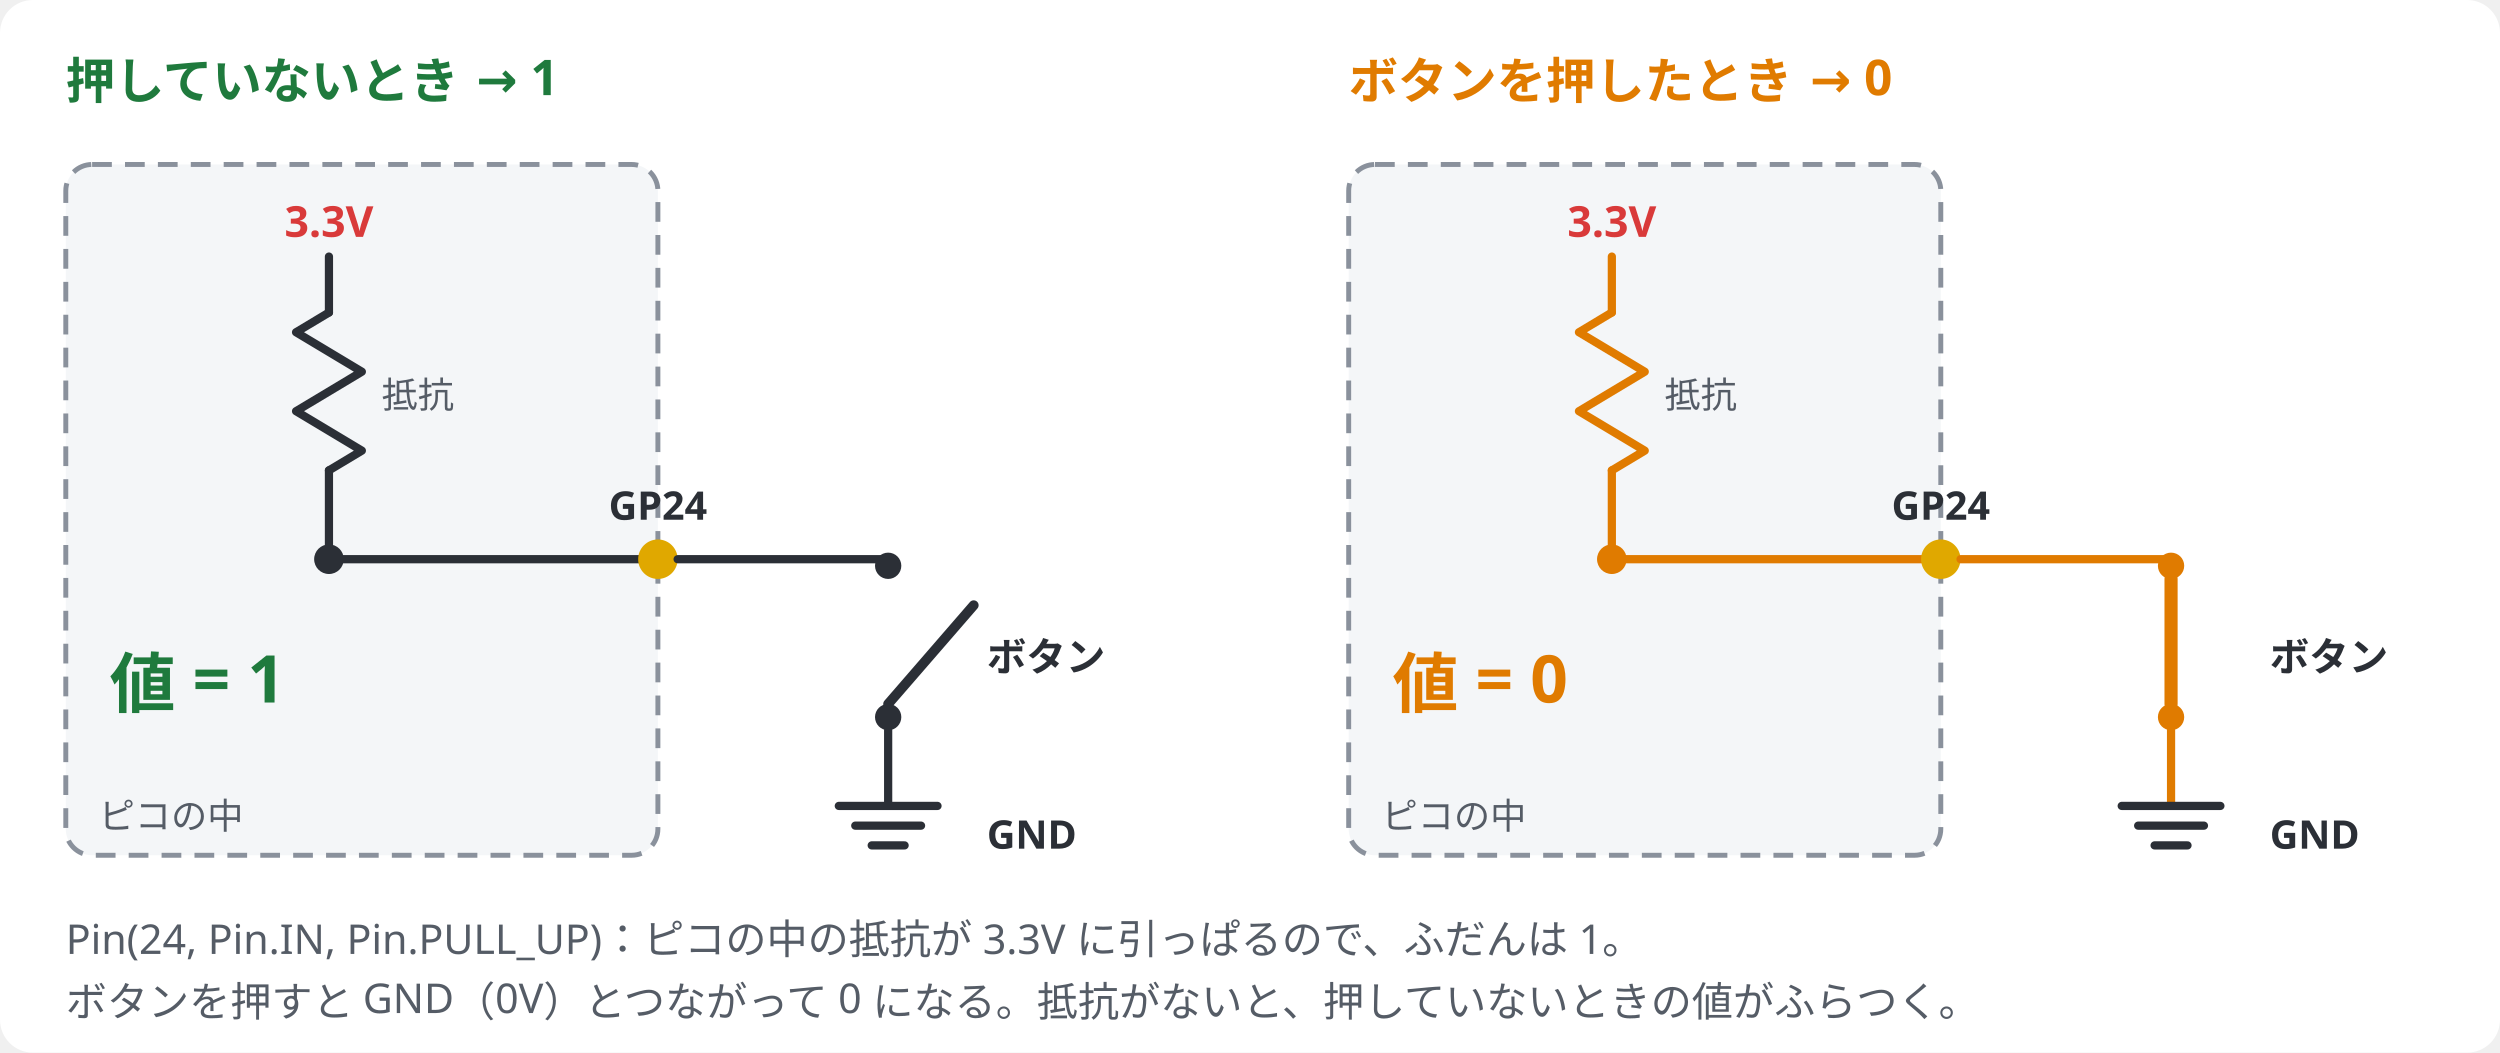
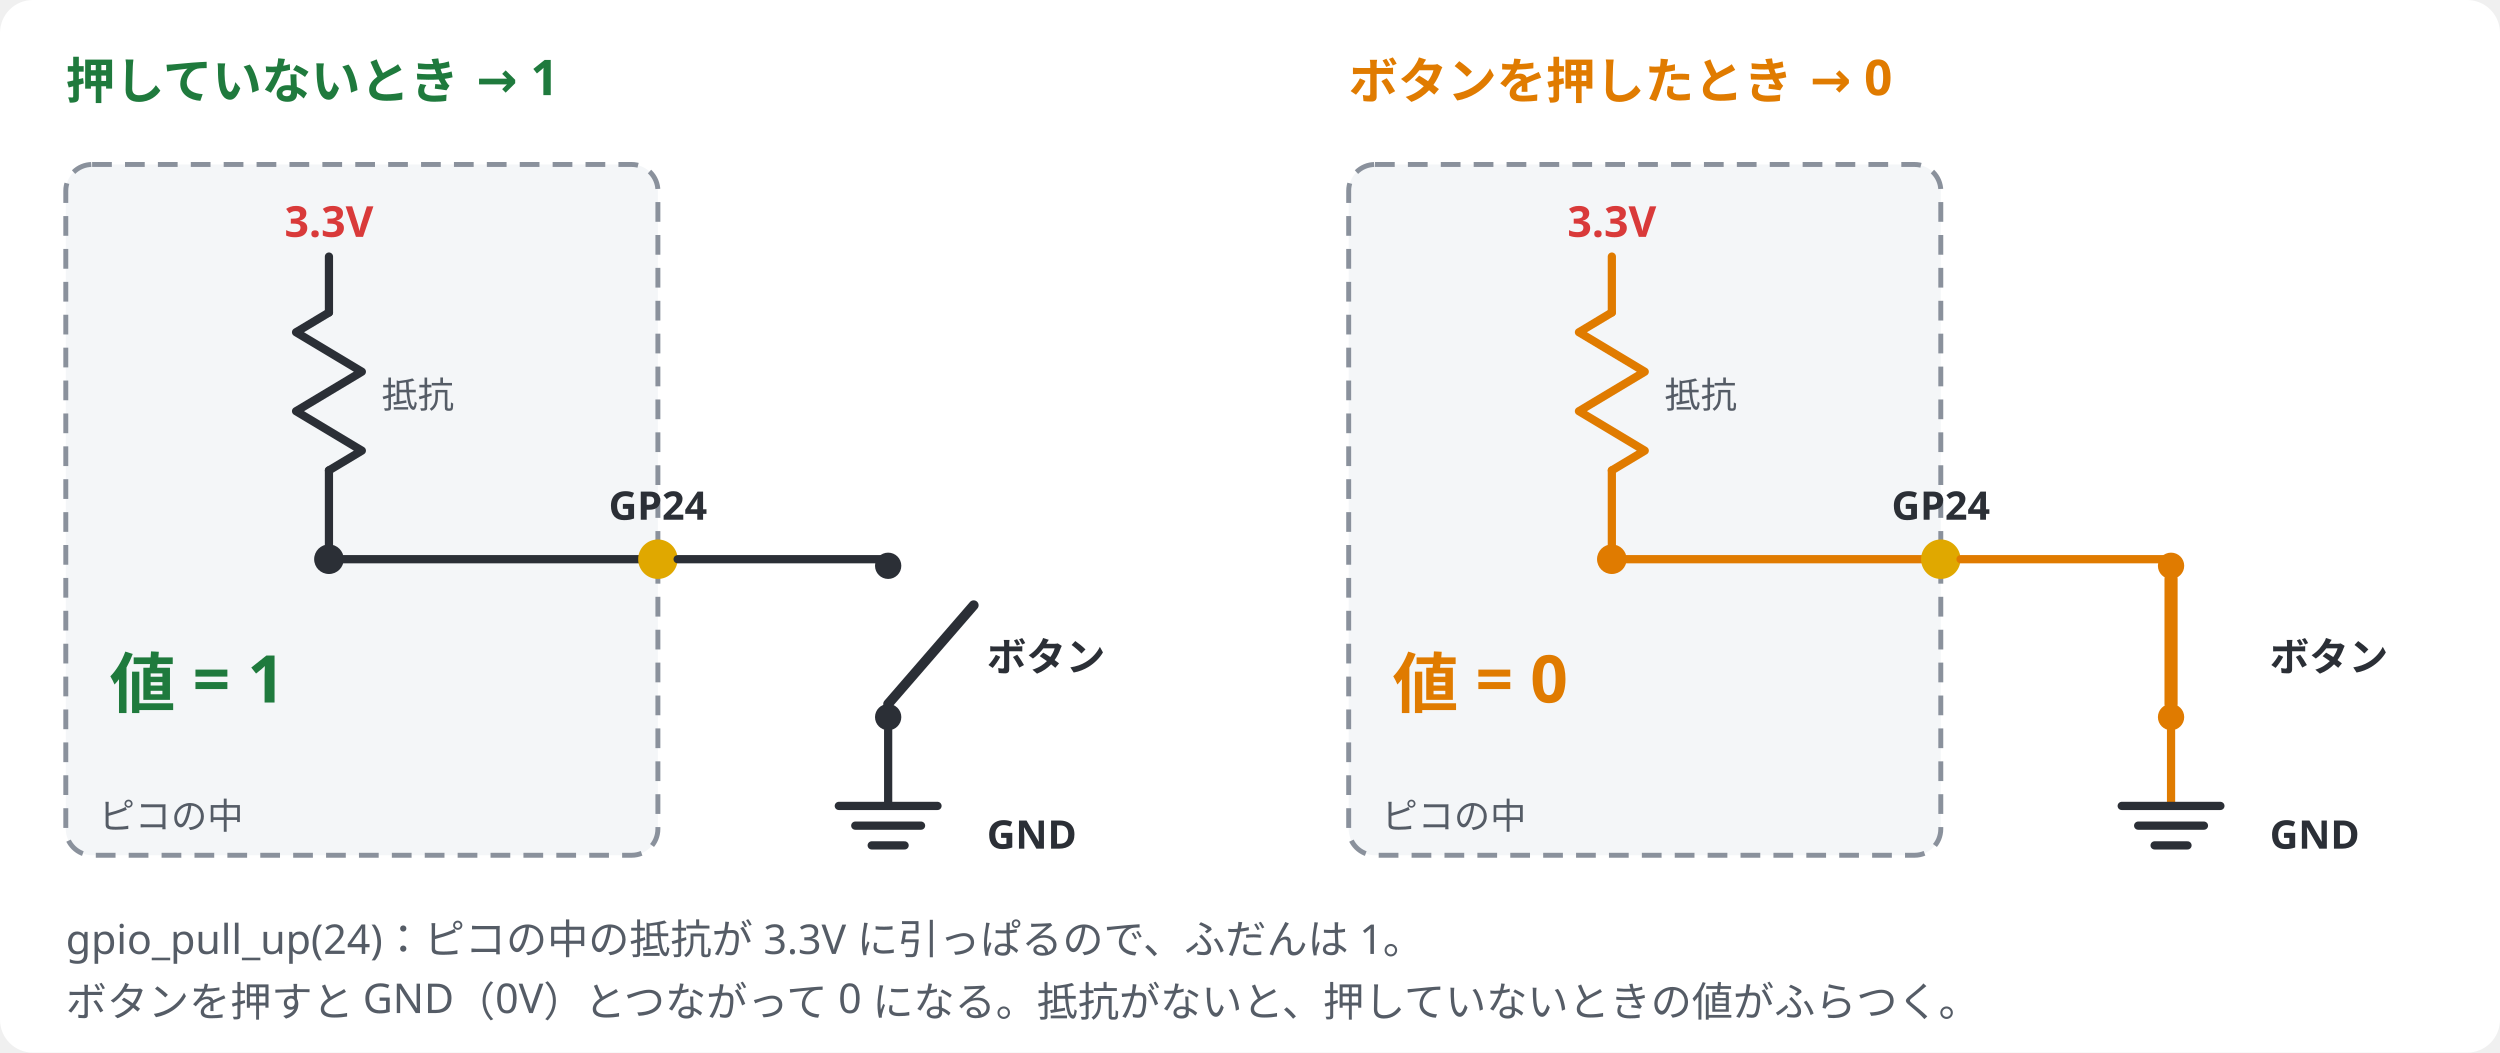
<svg xmlns="http://www.w3.org/2000/svg" viewBox="0 0 760 320" font-family="system-ui, 'Noto Sans JP', sans-serif" font-size="13">
  <defs />
  <rect width="760" height="320" rx="10" fill="#ffffff" />
  <text x="20" y="30" font-size="15" text-anchor="start" font-weight="700" fill="#1f7a3d">押していないとき → 1</text>
  <rect x="20" y="50" width="180" height="210" rx="8" fill="#f4f6f8" stroke="#8a919c" stroke-width="1.5" stroke-dasharray="6 4" />
  <text x="30" y="252" font-size="11" text-anchor="start" font-weight="400" fill="#555c66">ピコの中</text>
  <text x="100" y="72" font-size="13" text-anchor="middle" font-weight="700" fill="#d93a3a">3.3V</text>
  <line x1="100" y1="78" x2="100" y2="95" stroke="#2b2f36" stroke-width="2.5" stroke-linecap="round" />
  <path d="M100 95 l-10 6 l20 12 l-20 12 l20 12 l-10 6" stroke="#2b2f36" stroke-width="2.5" fill="none" stroke-linecap="round" stroke-linejoin="round" />
  <text x="116" y="124" font-size="11" text-anchor="start" font-weight="400" fill="#555c66">抵抗</text>
  <line x1="100" y1="143" x2="100" y2="170" stroke="#2b2f36" stroke-width="2.5" stroke-linecap="round" />
  <circle cx="100" cy="170" r="4.5" fill="#2b2f36" />
  <line x1="100" y1="170" x2="200" y2="170" stroke="#2b2f36" stroke-width="2.5" stroke-linecap="round" />
  <circle cx="200" cy="170" r="6" fill="#e0a800" />
  <text x="200" y="158" font-size="12" text-anchor="middle" font-weight="700" fill="#2b2f36">GP24</text>
  <text x="60" y="215" font-size="20" text-anchor="middle" font-weight="700" fill="#1f7a3d">値 = 1</text>
  <line x1="206" y1="170" x2="270" y2="170" stroke="#2b2f36" stroke-width="2.5" stroke-linecap="round" />
  <circle cx="270" cy="172" r="4" fill="#2b2f36" />
  <circle cx="270" cy="218" r="4" fill="#2b2f36" />
  <line x1="270" y1="214" x2="296" y2="184" stroke="#2b2f36" stroke-width="3" stroke-linecap="round" />
  <text x="300" y="204" font-size="12" text-anchor="start" font-weight="700" fill="#2b2f36">ボタン</text>
  <line x1="270" y1="222" x2="270" y2="245" stroke="#2b2f36" stroke-width="2.5" stroke-linecap="round" />
  <line x1="255.0" y1="245" x2="285.0" y2="245" stroke="#2b2f36" stroke-width="2.5" stroke-linecap="round" />
  <line x1="260.0" y1="251" x2="280.0" y2="251" stroke="#2b2f36" stroke-width="2.5" stroke-linecap="round" />
  <line x1="265.0" y1="257" x2="275.0" y2="257" stroke="#2b2f36" stroke-width="2.5" stroke-linecap="round" />
  <text x="300" y="258" font-size="12" text-anchor="start" font-weight="700" fill="#2b2f36">GND</text>
  <text x="410" y="30" font-size="15" text-anchor="start" font-weight="700" fill="#e07b00">ボタンを押したとき → 0</text>
  <rect x="410" y="50" width="180" height="210" rx="8" fill="#f4f6f8" stroke="#8a919c" stroke-width="1.5" stroke-dasharray="6 4" />
  <text x="420" y="252" font-size="11" text-anchor="start" font-weight="400" fill="#555c66">ピコの中</text>
  <text x="490" y="72" font-size="13" text-anchor="middle" font-weight="700" fill="#d93a3a">3.3V</text>
  <line x1="490" y1="78" x2="490" y2="95" stroke="#e07b00" stroke-width="2.5" stroke-linecap="round" />
  <path d="M490 95 l-10 6 l20 12 l-20 12 l20 12 l-10 6" stroke="#e07b00" stroke-width="2.5" fill="none" stroke-linecap="round" stroke-linejoin="round" />
  <text x="506" y="124" font-size="11" text-anchor="start" font-weight="400" fill="#555c66">抵抗</text>
  <line x1="490" y1="143" x2="490" y2="170" stroke="#e07b00" stroke-width="2.5" stroke-linecap="round" />
  <circle cx="490" cy="170" r="4.5" fill="#e07b00" />
  <line x1="490" y1="170" x2="590" y2="170" stroke="#e07b00" stroke-width="2.5" stroke-linecap="round" />
  <circle cx="590" cy="170" r="6" fill="#e0a800" />
  <text x="590" y="158" font-size="12" text-anchor="middle" font-weight="700" fill="#2b2f36">GP24</text>
  <text x="450" y="215" font-size="20" text-anchor="middle" font-weight="700" fill="#e07b00">値 = 0</text>
  <line x1="596" y1="170" x2="660" y2="170" stroke="#e07b00" stroke-width="2.5" stroke-linecap="round" />
  <circle cx="660" cy="172" r="4" fill="#e07b00" />
  <circle cx="660" cy="218" r="4" fill="#e07b00" />
  <line x1="660" y1="176" x2="660" y2="214" stroke="#e07b00" stroke-width="4" stroke-linecap="round" />
  <text x="690" y="204" font-size="12" text-anchor="start" font-weight="700" fill="#2b2f36">ボタン</text>
  <line x1="660" y1="222" x2="660" y2="245" stroke="#e07b00" stroke-width="2.5" stroke-linecap="round" />
  <line x1="645.0" y1="245" x2="675.0" y2="245" stroke="#2b2f36" stroke-width="2.5" stroke-linecap="round" />
  <line x1="650.0" y1="251" x2="670.0" y2="251" stroke="#2b2f36" stroke-width="2.5" stroke-linecap="round" />
  <line x1="655.0" y1="257" x2="665.0" y2="257" stroke="#2b2f36" stroke-width="2.5" stroke-linecap="round" />
  <text x="690" y="258" font-size="12" text-anchor="start" font-weight="700" fill="#2b2f36">GND</text>
-   <text x="20" y="290" font-size="12.5" text-anchor="start" font-weight="400" fill="#555c66">Pin(24, Pin.IN, Pin.PULL_UP)：ピコの中の抵抗が 3.3V に引っぱるので、ふだんは 1。</text>
+   <text x="20" y="290" font-size="12.5" text-anchor="start" font-weight="400" fill="#555c66">gpio_pull_up(24)：ピコの中の抵抗が 3.3V に引っぱるので、ふだんは 1。</text>
  <text x="20" y="309" font-size="12.5" text-anchor="start" font-weight="400" fill="#555c66">ボタンを押すと GND（0V）とつながって 0 になる。抵抗がないと、押していないときの値がふらつく。</text>
</svg>
